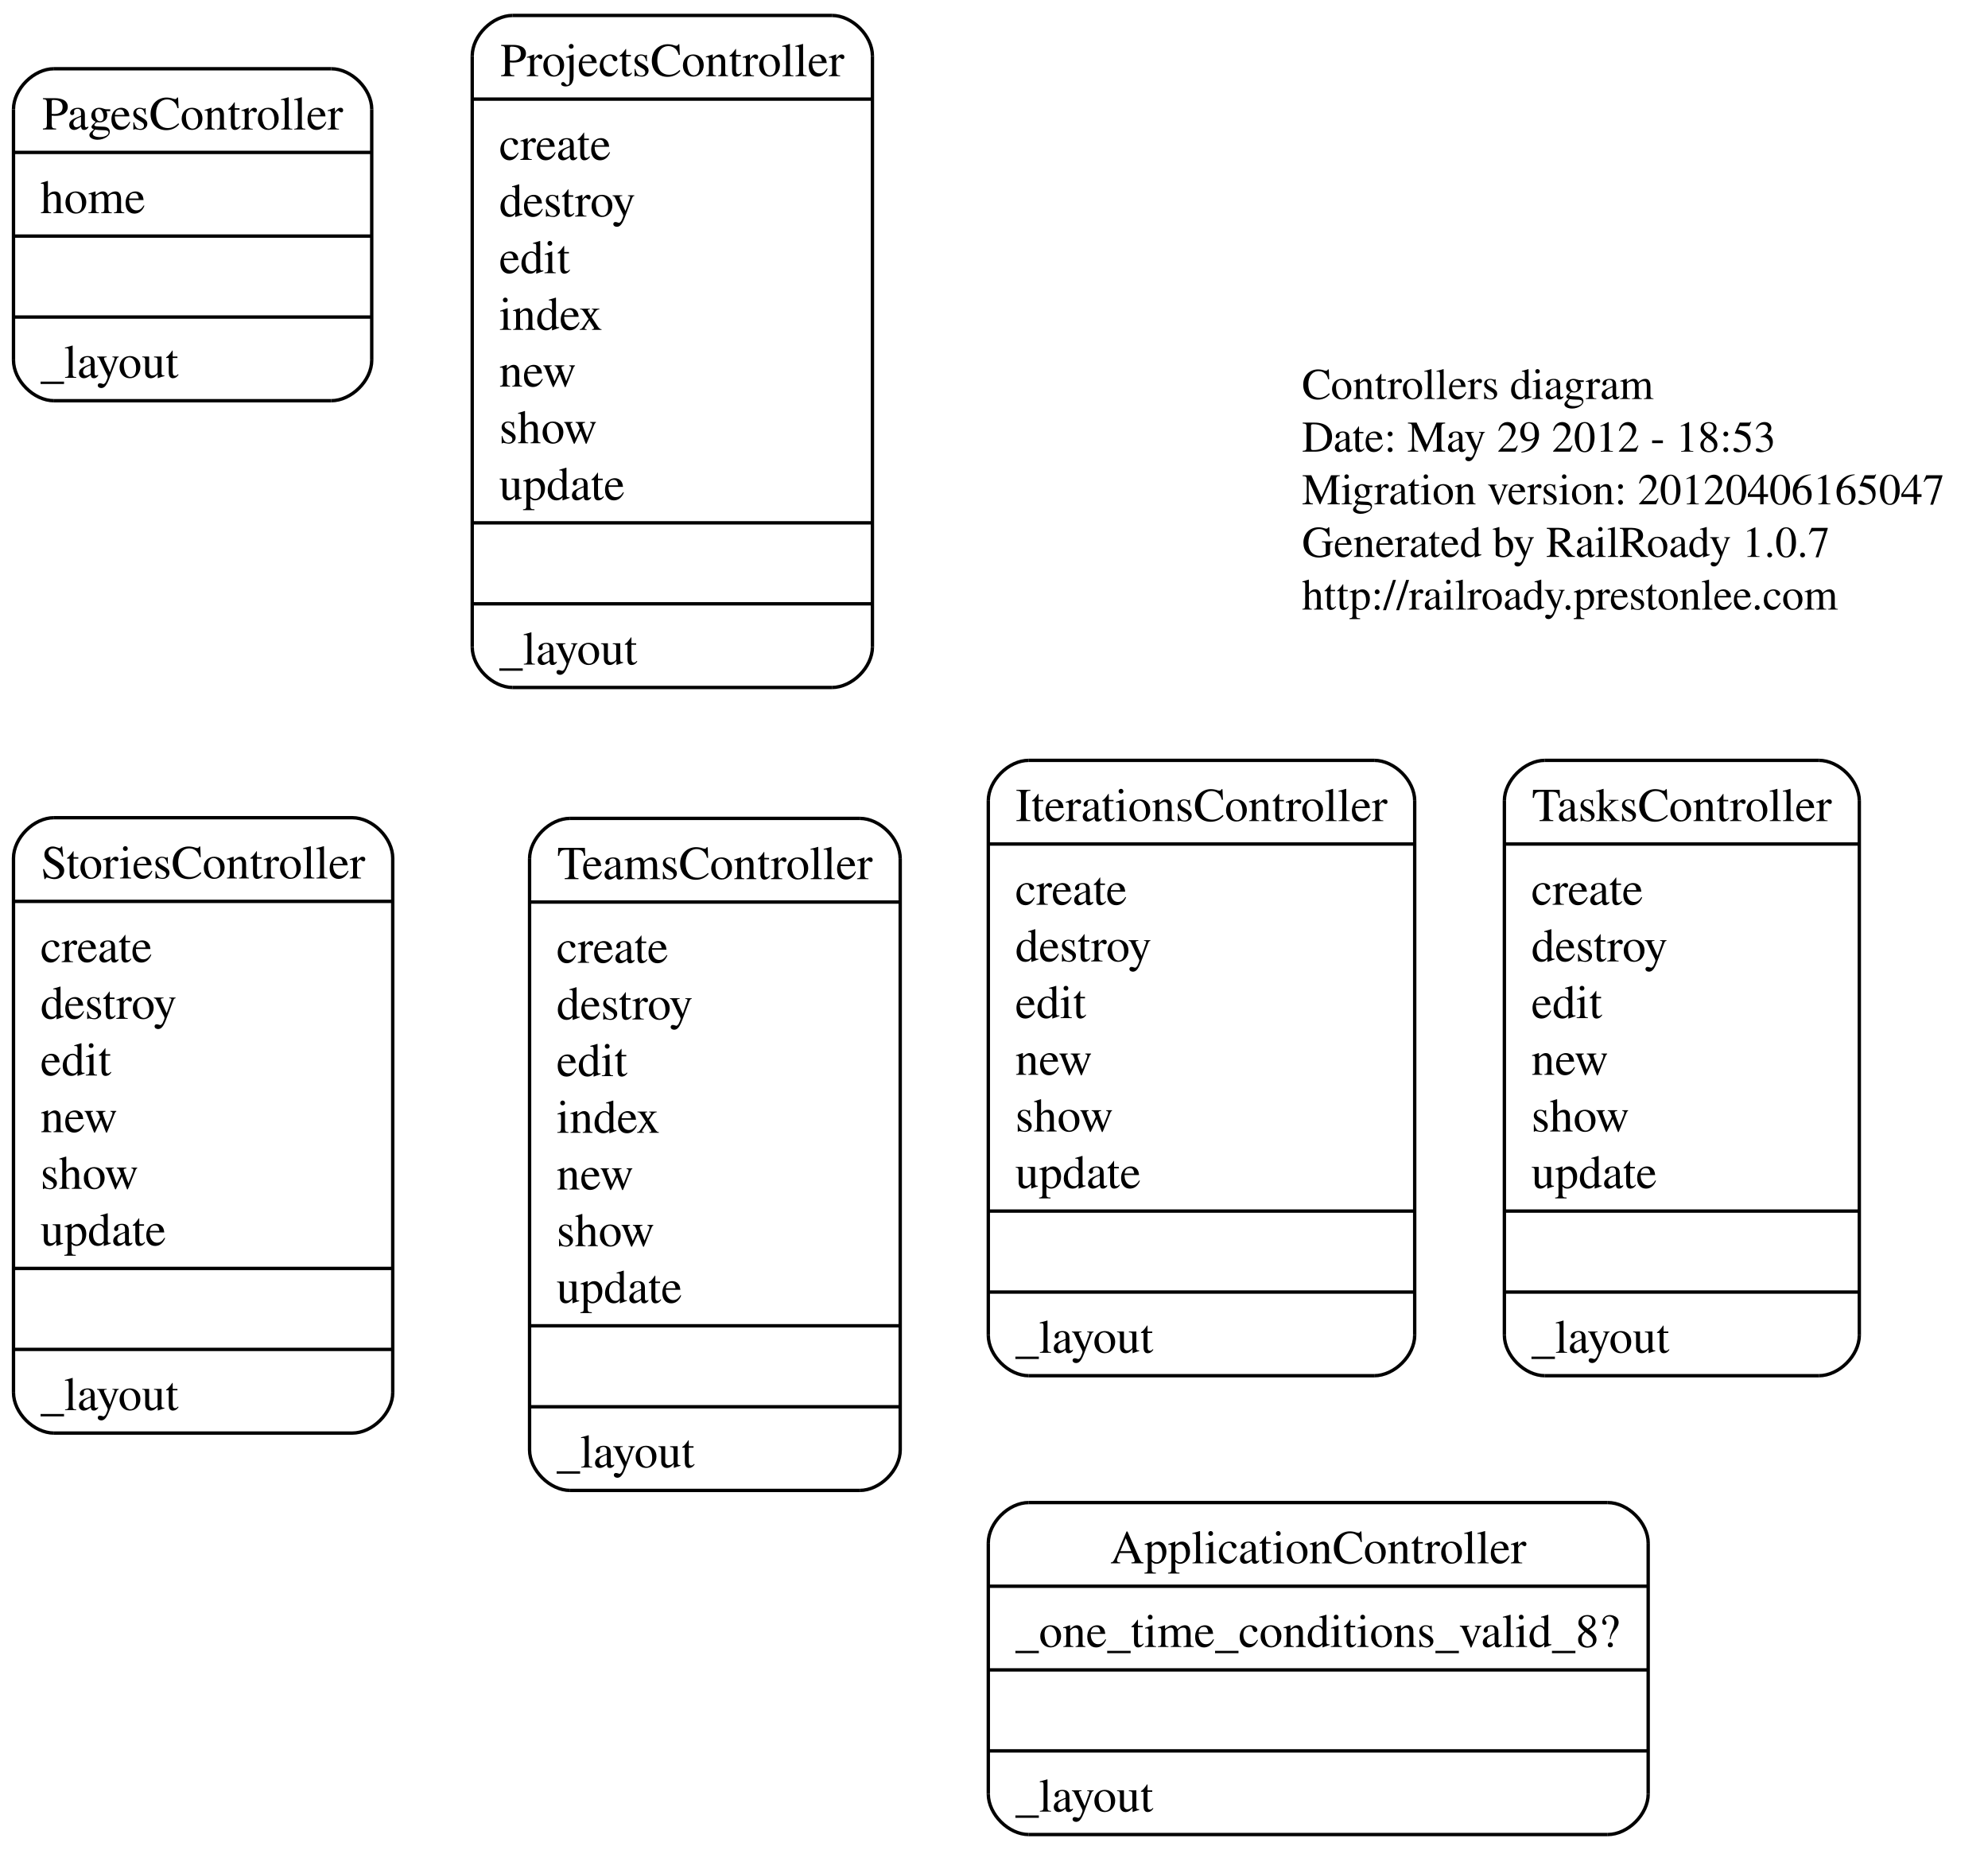
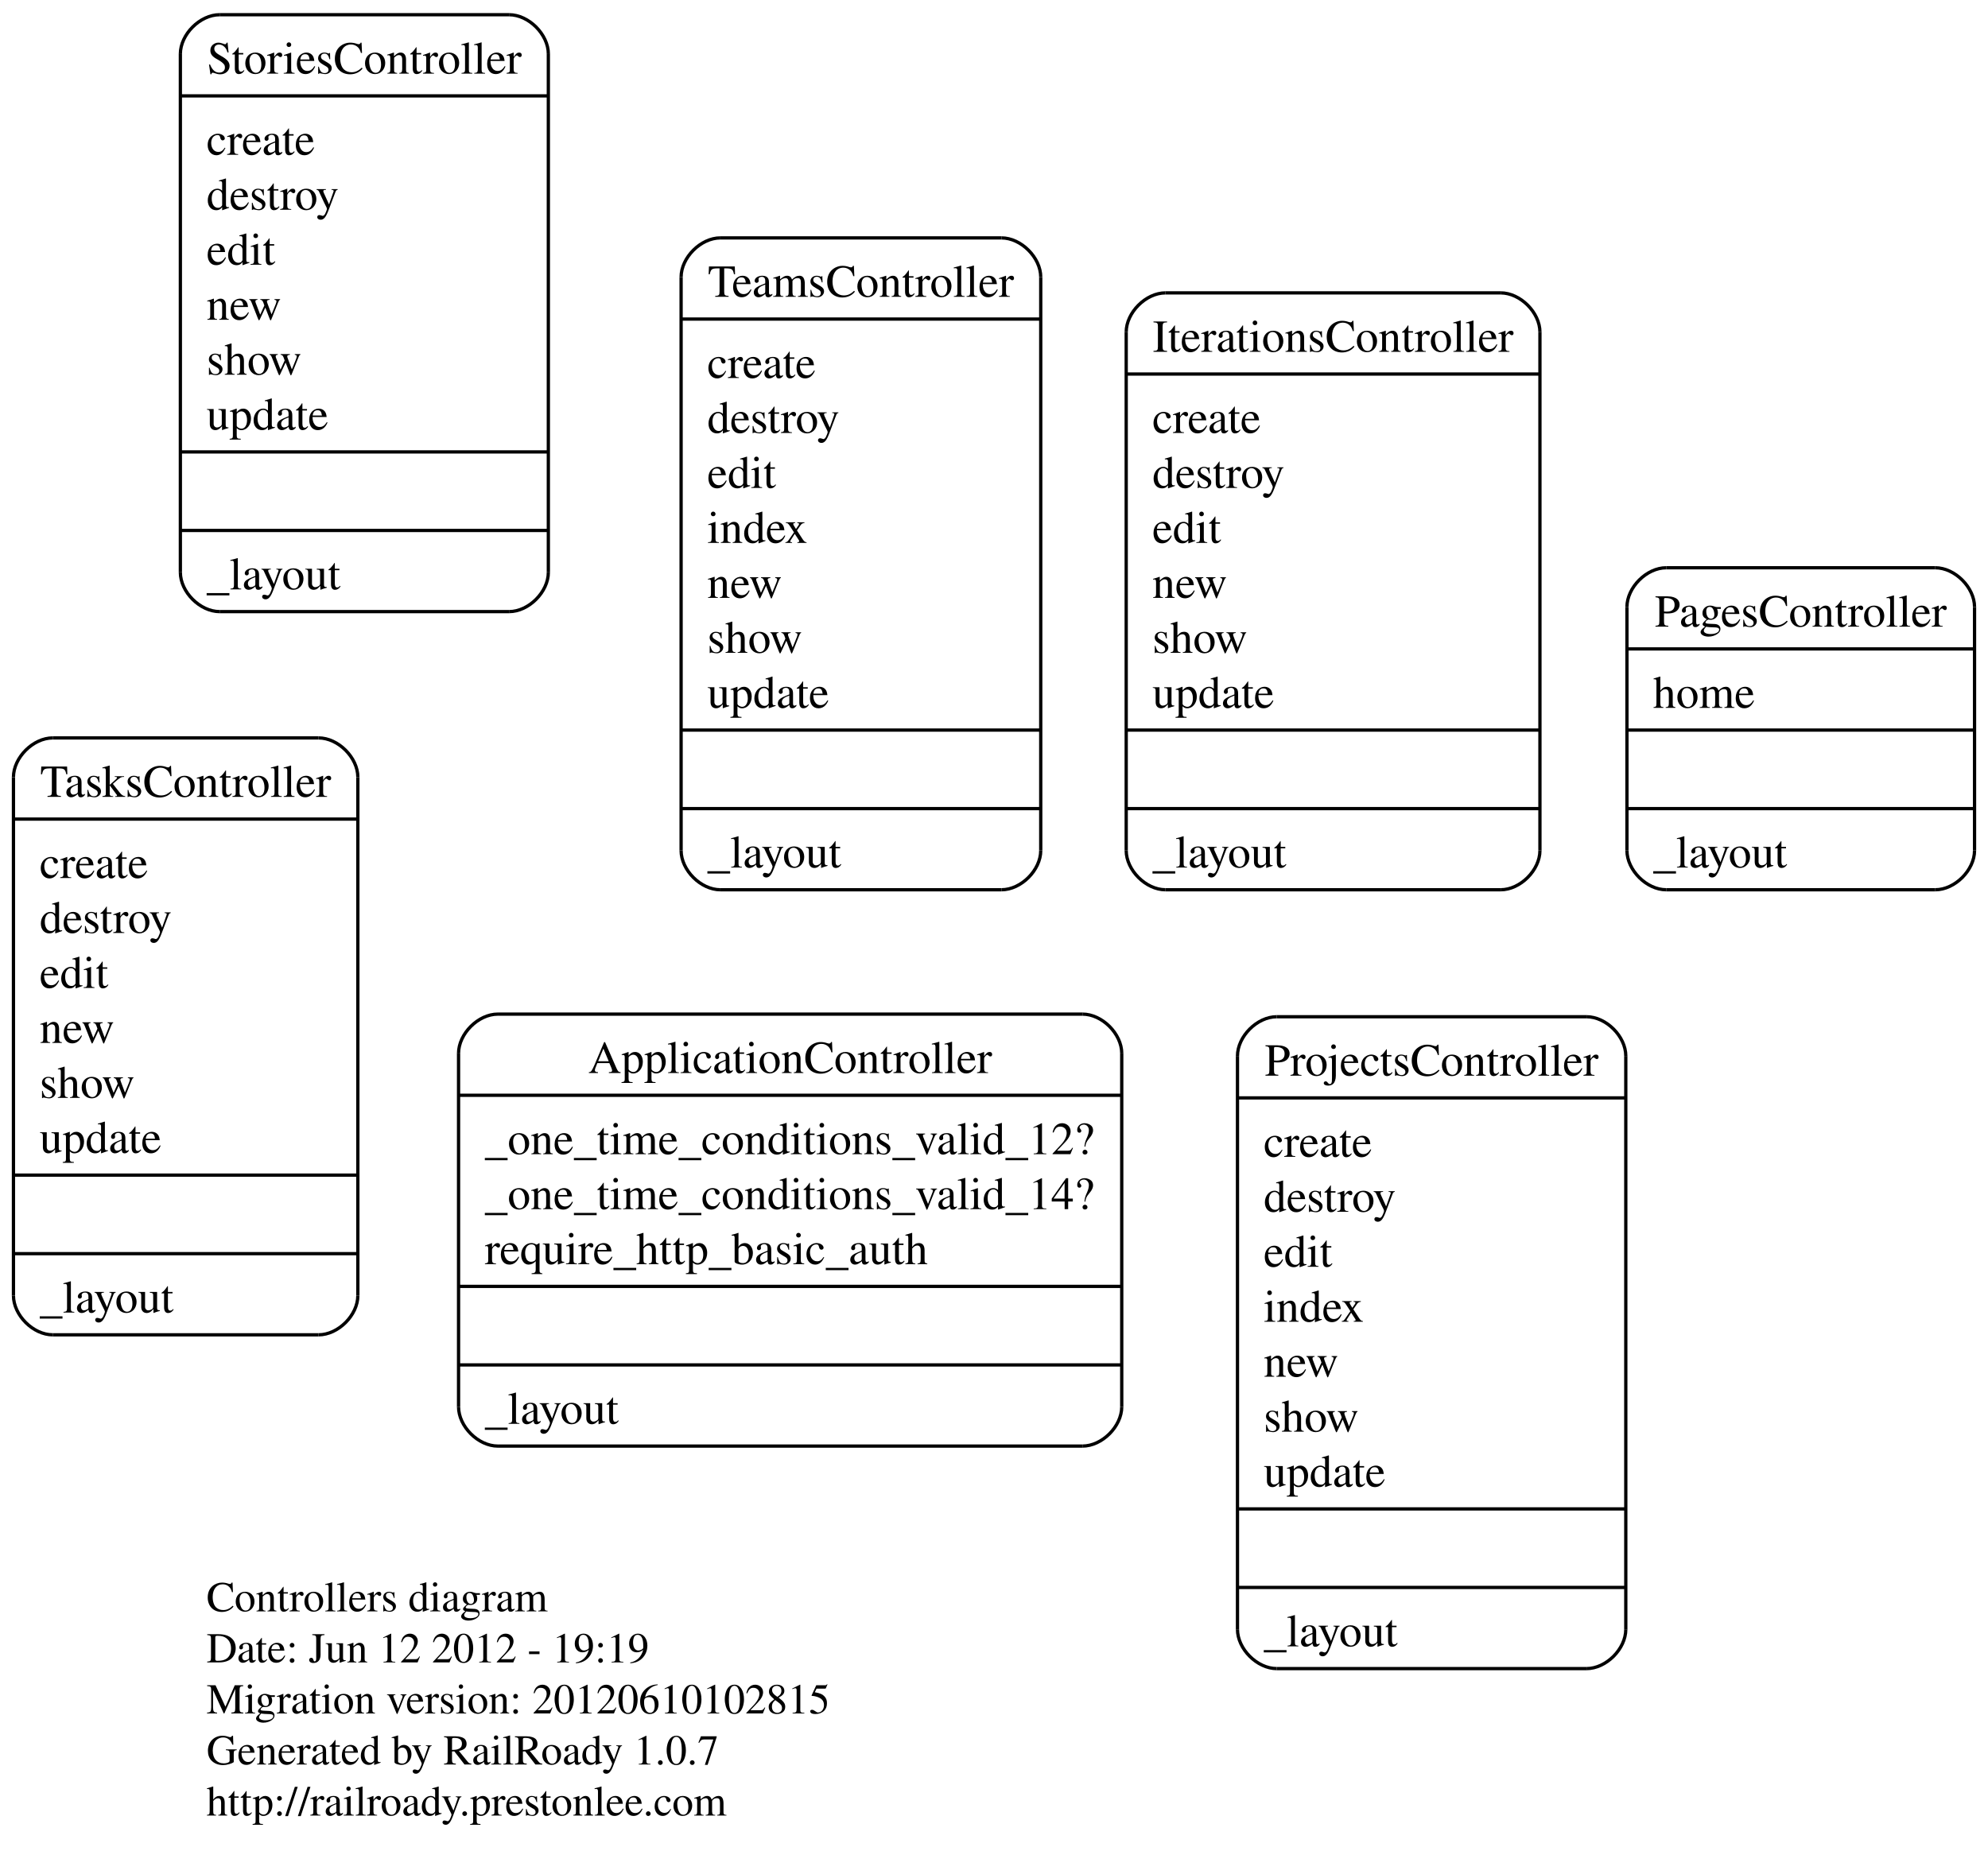
- <svg xmlns="http://www.w3.org/2000/svg" width="589pt" height="548pt" viewBox="0.00 0.00 589.38 548.20">
-   <g id="graph1" class="graph" transform="scale(1 1) rotate(0) translate(4 544.2)">
-     <polygon fill="white" stroke="white" points="-4,5 -4,-544.2 586.375,-544.2 586.375,5 -4,5" />
+ <svg xmlns="http://www.w3.org/2000/svg" width="607pt" height="565pt" viewBox="0.00 0.00 607.21 565.40">
+   <g id="graph1" class="graph" transform="scale(1 1) rotate(0) translate(4 561.4)">
+     <polygon fill="white" stroke="white" points="-4,5 -4,-561.4 604.207,-561.4 604.207,5 -4,5" />
    <g id="node1" class="node">
-       <text text-anchor="start" x="382" y="-426" font-family="Times,serif" font-size="13.00">Controllers diagram</text>
-       <text text-anchor="start" x="382" y="-410.4" font-family="Times,serif" font-size="13.00">Date: May 29 2012 - 18:53</text>
-       <text text-anchor="start" x="382" y="-394.8" font-family="Times,serif" font-size="13.00">Migration version: 20120406165047</text>
-       <text text-anchor="start" x="382" y="-379.2" font-family="Times,serif" font-size="13.00">Generated by RailRoady 1.0.7</text>
-       <text text-anchor="start" x="382" y="-363.6" font-family="Times,serif" font-size="13.00">http://railroady.prestonlee.com</text>
+       <text text-anchor="start" x="59" y="-69" font-family="Times,serif" font-size="13.00">Controllers diagram</text>
+       <text text-anchor="start" x="59" y="-53.4" font-family="Times,serif" font-size="13.00">Date: Jun 12 2012 - 19:19</text>
+       <text text-anchor="start" x="59" y="-37.8" font-family="Times,serif" font-size="13.00">Migration version: 20120610102815</text>
+       <text text-anchor="start" x="59" y="-22.2" font-family="Times,serif" font-size="13.00">Generated by RailRoady 1.0.7</text>
+       <text text-anchor="start" x="59" y="-6.6" font-family="Times,serif" font-size="13.00">http://railroady.prestonlee.com</text>
    </g>
    <g id="node2" class="node">
-       <polyline fill="none" stroke="black" points="301,-0.5 472.635,-0.5 " />
-       <path fill="none" stroke="black" d="M472.635,-0.5C478.635,-0.5 484.635,-6.5 484.635,-12.5" />
-       <polyline fill="none" stroke="black" points="484.635,-12.5 484.635,-86.9 " />
-       <path fill="none" stroke="black" d="M484.635,-86.9C484.635,-92.9 478.635,-98.9 472.635,-98.9" />
-       <polyline fill="none" stroke="black" points="472.635,-98.9 301,-98.9 " />
-       <path fill="none" stroke="black" d="M301,-98.9C295,-98.9 289,-92.9 289,-86.9" />
-       <polyline fill="none" stroke="black" points="289,-86.9 289,-12.5 " />
-       <path fill="none" stroke="black" d="M289,-12.5C289,-6.5 295,-0.5 301,-0.5" />
-       <text text-anchor="middle" x="386.817" y="-80.9" font-family="Times,serif" font-size="14.00">ApplicationController</text>
-       <polyline fill="none" stroke="black" points="289,-74.1 484.635,-74.1 " />
-       <text text-anchor="start" x="297" y="-56.1" font-family="Times,serif" font-size="14.00">_one_time_conditions_valid_8?</text>
-       <polyline fill="none" stroke="black" points="289,-49.3 484.635,-49.3 " />
-       <polyline fill="none" stroke="black" points="289,-25.3 484.635,-25.3 " />
-       <text text-anchor="start" x="297" y="-7.3" font-family="Times,serif" font-size="14.00">_layout</text>
+       <polyline fill="none" stroke="black" points="148,-119.5 326.635,-119.5 " />
+       <path fill="none" stroke="black" d="M326.635,-119.5C332.635,-119.5 338.635,-125.5 338.635,-131.5" />
+       <polyline fill="none" stroke="black" points="338.635,-131.5 338.635,-239.5 " />
+       <path fill="none" stroke="black" d="M338.635,-239.5C338.635,-245.5 332.635,-251.5 326.635,-251.5" />
+       <polyline fill="none" stroke="black" points="326.635,-251.5 148,-251.5 " />
+       <path fill="none" stroke="black" d="M148,-251.5C142,-251.5 136,-245.5 136,-239.5" />
+       <polyline fill="none" stroke="black" points="136,-239.5 136,-131.5 " />
+       <path fill="none" stroke="black" d="M136,-131.5C136,-125.5 142,-119.5 148,-119.5" />
+       <text text-anchor="middle" x="237.317" y="-233.5" font-family="Times,serif" font-size="14.00">ApplicationController</text>
+       <polyline fill="none" stroke="black" points="136,-226.7 338.635,-226.7 " />
+       <text text-anchor="start" x="144" y="-208.7" font-family="Times,serif" font-size="14.00">_one_time_conditions_valid_12?</text>
+       <text text-anchor="start" x="144" y="-191.9" font-family="Times,serif" font-size="14.00">_one_time_conditions_valid_14?</text>
+       <text text-anchor="start" x="144" y="-175.1" font-family="Times,serif" font-size="14.00">require_http_basic_auth</text>
+       <polyline fill="none" stroke="black" points="136,-168.3 338.635,-168.3 " />
+       <polyline fill="none" stroke="black" points="136,-144.3 338.635,-144.3 " />
+       <text text-anchor="start" x="144" y="-126.3" font-family="Times,serif" font-size="14.00">_layout</text>
    </g>
    <g id="node3" class="node">
-       <polyline fill="none" stroke="black" points="301,-136.5 403.414,-136.5 " />
-       <path fill="none" stroke="black" d="M403.414,-136.5C409.414,-136.5 415.414,-142.5 415.414,-148.5" />
-       <polyline fill="none" stroke="black" points="415.414,-148.5 415.414,-306.9 " />
-       <path fill="none" stroke="black" d="M415.414,-306.9C415.414,-312.9 409.414,-318.9 403.414,-318.9" />
-       <polyline fill="none" stroke="black" points="403.414,-318.9 301,-318.9 " />
-       <path fill="none" stroke="black" d="M301,-318.9C295,-318.9 289,-312.9 289,-306.9" />
-       <polyline fill="none" stroke="black" points="289,-306.9 289,-148.5 " />
-       <path fill="none" stroke="black" d="M289,-148.5C289,-142.5 295,-136.5 301,-136.5" />
-       <text text-anchor="middle" x="352.207" y="-300.9" font-family="Times,serif" font-size="14.00">IterationsController</text>
-       <polyline fill="none" stroke="black" points="289,-294.1 415.414,-294.1 " />
-       <text text-anchor="start" x="297" y="-276.1" font-family="Times,serif" font-size="14.00">create</text>
-       <text text-anchor="start" x="297" y="-259.3" font-family="Times,serif" font-size="14.00">destroy</text>
-       <text text-anchor="start" x="297" y="-242.5" font-family="Times,serif" font-size="14.00">edit</text>
-       <text text-anchor="start" x="297" y="-225.7" font-family="Times,serif" font-size="14.00">new</text>
-       <text text-anchor="start" x="297" y="-208.9" font-family="Times,serif" font-size="14.00">show</text>
-       <text text-anchor="start" x="297" y="-192.1" font-family="Times,serif" font-size="14.00">update</text>
-       <polyline fill="none" stroke="black" points="289,-185.3 415.414,-185.3 " />
-       <polyline fill="none" stroke="black" points="289,-161.3 415.414,-161.3 " />
-       <text text-anchor="start" x="297" y="-143.3" font-family="Times,serif" font-size="14.00">_layout</text>
+       <polyline fill="none" stroke="black" points="352,-289.5 454.414,-289.5 " />
+       <path fill="none" stroke="black" d="M454.414,-289.5C460.414,-289.5 466.414,-295.5 466.414,-301.5" />
+       <polyline fill="none" stroke="black" points="466.414,-301.5 466.414,-459.9 " />
+       <path fill="none" stroke="black" d="M466.414,-459.9C466.414,-465.9 460.414,-471.9 454.414,-471.9" />
+       <polyline fill="none" stroke="black" points="454.414,-471.9 352,-471.9 " />
+       <path fill="none" stroke="black" d="M352,-471.9C346,-471.9 340,-465.9 340,-459.9" />
+       <polyline fill="none" stroke="black" points="340,-459.9 340,-301.5 " />
+       <path fill="none" stroke="black" d="M340,-301.5C340,-295.5 346,-289.5 352,-289.5" />
+       <text text-anchor="middle" x="403.207" y="-453.9" font-family="Times,serif" font-size="14.00">IterationsController</text>
+       <polyline fill="none" stroke="black" points="340,-447.1 466.414,-447.1 " />
+       <text text-anchor="start" x="348" y="-429.1" font-family="Times,serif" font-size="14.00">create</text>
+       <text text-anchor="start" x="348" y="-412.3" font-family="Times,serif" font-size="14.00">destroy</text>
+       <text text-anchor="start" x="348" y="-395.5" font-family="Times,serif" font-size="14.00">edit</text>
+       <text text-anchor="start" x="348" y="-378.7" font-family="Times,serif" font-size="14.00">new</text>
+       <text text-anchor="start" x="348" y="-361.9" font-family="Times,serif" font-size="14.00">show</text>
+       <text text-anchor="start" x="348" y="-345.1" font-family="Times,serif" font-size="14.00">update</text>
+       <polyline fill="none" stroke="black" points="340,-338.3 466.414,-338.3 " />
+       <polyline fill="none" stroke="black" points="340,-314.3 466.414,-314.3 " />
+       <text text-anchor="start" x="348" y="-296.3" font-family="Times,serif" font-size="14.00">_layout</text>
    </g>
    <g id="node4" class="node">
-       <polyline fill="none" stroke="black" points="12,-425.5 94.207,-425.5 " />
-       <path fill="none" stroke="black" d="M94.207,-425.5C100.207,-425.5 106.207,-431.5 106.207,-437.5" />
-       <polyline fill="none" stroke="black" points="106.207,-437.5 106.207,-511.9 " />
-       <path fill="none" stroke="black" d="M106.207,-511.9C106.207,-517.9 100.207,-523.9 94.207,-523.9" />
-       <polyline fill="none" stroke="black" points="94.207,-523.9 12,-523.9 " />
-       <path fill="none" stroke="black" d="M12,-523.9C6,-523.9 2.84217e-14,-517.9 2.84217e-14,-511.9" />
-       <polyline fill="none" stroke="black" points="2.84217e-14,-511.9 2.84217e-14,-437.5 " />
-       <path fill="none" stroke="black" d="M2.84217e-14,-437.5C2.84217e-14,-431.5 6,-425.5 12,-425.5" />
-       <text text-anchor="middle" x="53.103" y="-505.9" font-family="Times,serif" font-size="14.00">PagesController</text>
-       <polyline fill="none" stroke="black" points="2.84217e-14,-499.1 106.207,-499.1 " />
-       <text text-anchor="start" x="8" y="-481.1" font-family="Times,serif" font-size="14.00">home</text>
-       <polyline fill="none" stroke="black" points="2.84217e-14,-474.3 106.207,-474.3 " />
-       <polyline fill="none" stroke="black" points="2.84217e-14,-450.3 106.207,-450.3 " />
-       <text text-anchor="start" x="8" y="-432.3" font-family="Times,serif" font-size="14.00">_layout</text>
+       <polyline fill="none" stroke="black" points="505,-289.5 587.207,-289.5 " />
+       <path fill="none" stroke="black" d="M587.207,-289.5C593.207,-289.5 599.207,-295.5 599.207,-301.5" />
+       <polyline fill="none" stroke="black" points="599.207,-301.5 599.207,-375.9 " />
+       <path fill="none" stroke="black" d="M599.207,-375.9C599.207,-381.9 593.207,-387.9 587.207,-387.9" />
+       <polyline fill="none" stroke="black" points="587.207,-387.9 505,-387.9 " />
+       <path fill="none" stroke="black" d="M505,-387.9C499,-387.9 493,-381.9 493,-375.9" />
+       <polyline fill="none" stroke="black" points="493,-375.9 493,-301.5 " />
+       <path fill="none" stroke="black" d="M493,-301.5C493,-295.5 499,-289.5 505,-289.5" />
+       <text text-anchor="middle" x="546.104" y="-369.9" font-family="Times,serif" font-size="14.00">PagesController</text>
+       <polyline fill="none" stroke="black" points="493,-363.1 599.207,-363.1 " />
+       <text text-anchor="start" x="501" y="-345.1" font-family="Times,serif" font-size="14.00">home</text>
+       <polyline fill="none" stroke="black" points="493,-338.3 599.207,-338.3 " />
+       <polyline fill="none" stroke="black" points="493,-314.3 599.207,-314.3 " />
+       <text text-anchor="start" x="501" y="-296.3" font-family="Times,serif" font-size="14.00">_layout</text>
    </g>
    <g id="node5" class="node">
-       <polyline fill="none" stroke="black" points="148,-340.5 242.648,-340.5 " />
-       <path fill="none" stroke="black" d="M242.648,-340.5C248.648,-340.5 254.648,-346.5 254.648,-352.5" />
-       <polyline fill="none" stroke="black" points="254.648,-352.5 254.648,-527.7 " />
-       <path fill="none" stroke="black" d="M254.648,-527.7C254.648,-533.7 248.648,-539.7 242.648,-539.7" />
-       <polyline fill="none" stroke="black" points="242.648,-539.7 148,-539.7 " />
-       <path fill="none" stroke="black" d="M148,-539.7C142,-539.7 136,-533.7 136,-527.7" />
-       <polyline fill="none" stroke="black" points="136,-527.7 136,-352.5 " />
-       <path fill="none" stroke="black" d="M136,-352.5C136,-346.5 142,-340.5 148,-340.5" />
-       <text text-anchor="middle" x="195.324" y="-521.7" font-family="Times,serif" font-size="14.00">ProjectsController</text>
-       <polyline fill="none" stroke="black" points="136,-514.9 254.648,-514.9 " />
-       <text text-anchor="start" x="144" y="-496.9" font-family="Times,serif" font-size="14.00">create</text>
-       <text text-anchor="start" x="144" y="-480.1" font-family="Times,serif" font-size="14.00">destroy</text>
-       <text text-anchor="start" x="144" y="-463.3" font-family="Times,serif" font-size="14.00">edit</text>
-       <text text-anchor="start" x="144" y="-446.5" font-family="Times,serif" font-size="14.00">index</text>
-       <text text-anchor="start" x="144" y="-429.7" font-family="Times,serif" font-size="14.00">new</text>
-       <text text-anchor="start" x="144" y="-412.9" font-family="Times,serif" font-size="14.00">show</text>
-       <text text-anchor="start" x="144" y="-396.1" font-family="Times,serif" font-size="14.00">update</text>
-       <polyline fill="none" stroke="black" points="136,-389.3 254.648,-389.3 " />
-       <polyline fill="none" stroke="black" points="136,-365.3 254.648,-365.3 " />
-       <text text-anchor="start" x="144" y="-347.3" font-family="Times,serif" font-size="14.00">_layout</text>
+       <polyline fill="none" stroke="black" points="386,-51.5 480.648,-51.5 " />
+       <path fill="none" stroke="black" d="M480.648,-51.5C486.648,-51.5 492.648,-57.5 492.648,-63.5" />
+       <polyline fill="none" stroke="black" points="492.648,-63.5 492.648,-238.7 " />
+       <path fill="none" stroke="black" d="M492.648,-238.7C492.648,-244.7 486.648,-250.7 480.648,-250.7" />
+       <polyline fill="none" stroke="black" points="480.648,-250.7 386,-250.7 " />
+       <path fill="none" stroke="black" d="M386,-250.7C380,-250.7 374,-244.7 374,-238.7" />
+       <polyline fill="none" stroke="black" points="374,-238.7 374,-63.5 " />
+       <path fill="none" stroke="black" d="M374,-63.5C374,-57.5 380,-51.5 386,-51.5" />
+       <text text-anchor="middle" x="433.324" y="-232.7" font-family="Times,serif" font-size="14.00">ProjectsController</text>
+       <polyline fill="none" stroke="black" points="374,-225.9 492.648,-225.9 " />
+       <text text-anchor="start" x="382" y="-207.9" font-family="Times,serif" font-size="14.00">create</text>
+       <text text-anchor="start" x="382" y="-191.1" font-family="Times,serif" font-size="14.00">destroy</text>
+       <text text-anchor="start" x="382" y="-174.3" font-family="Times,serif" font-size="14.00">edit</text>
+       <text text-anchor="start" x="382" y="-157.5" font-family="Times,serif" font-size="14.00">index</text>
+       <text text-anchor="start" x="382" y="-140.7" font-family="Times,serif" font-size="14.00">new</text>
+       <text text-anchor="start" x="382" y="-123.9" font-family="Times,serif" font-size="14.00">show</text>
+       <text text-anchor="start" x="382" y="-107.1" font-family="Times,serif" font-size="14.00">update</text>
+       <polyline fill="none" stroke="black" points="374,-100.3 492.648,-100.3 " />
+       <polyline fill="none" stroke="black" points="374,-76.3 492.648,-76.3 " />
+       <text text-anchor="start" x="382" y="-58.3" font-family="Times,serif" font-size="14.00">_layout</text>
    </g>
    <g id="node6" class="node">
-       <polyline fill="none" stroke="black" points="12,-119.5 100.435,-119.5 " />
-       <path fill="none" stroke="black" d="M100.435,-119.5C106.435,-119.5 112.435,-125.5 112.435,-131.5" />
-       <polyline fill="none" stroke="black" points="112.435,-131.5 112.435,-289.9 " />
-       <path fill="none" stroke="black" d="M112.435,-289.9C112.435,-295.9 106.435,-301.9 100.435,-301.9" />
-       <polyline fill="none" stroke="black" points="100.435,-301.9 12,-301.9 " />
-       <path fill="none" stroke="black" d="M12,-301.9C6,-301.9 2.84217e-14,-295.9 2.84217e-14,-289.9" />
-       <polyline fill="none" stroke="black" points="2.84217e-14,-289.9 2.84217e-14,-131.5 " />
-       <path fill="none" stroke="black" d="M2.84217e-14,-131.5C2.84217e-14,-125.5 6,-119.5 12,-119.5" />
-       <text text-anchor="middle" x="56.217" y="-283.9" font-family="Times,serif" font-size="14.00">StoriesController</text>
-       <polyline fill="none" stroke="black" points="2.84217e-14,-277.1 112.435,-277.1 " />
-       <text text-anchor="start" x="8" y="-259.1" font-family="Times,serif" font-size="14.00">create</text>
-       <text text-anchor="start" x="8" y="-242.3" font-family="Times,serif" font-size="14.00">destroy</text>
-       <text text-anchor="start" x="8" y="-225.5" font-family="Times,serif" font-size="14.00">edit</text>
-       <text text-anchor="start" x="8" y="-208.7" font-family="Times,serif" font-size="14.00">new</text>
-       <text text-anchor="start" x="8" y="-191.9" font-family="Times,serif" font-size="14.00">show</text>
-       <text text-anchor="start" x="8" y="-175.1" font-family="Times,serif" font-size="14.00">update</text>
-       <polyline fill="none" stroke="black" points="2.84217e-14,-168.3 112.435,-168.3 " />
-       <polyline fill="none" stroke="black" points="2.84217e-14,-144.3 112.435,-144.3 " />
-       <text text-anchor="start" x="8" y="-126.3" font-family="Times,serif" font-size="14.00">_layout</text>
+       <polyline fill="none" stroke="black" points="63,-374.5 151.435,-374.5 " />
+       <path fill="none" stroke="black" d="M151.435,-374.5C157.435,-374.5 163.435,-380.5 163.435,-386.5" />
+       <polyline fill="none" stroke="black" points="163.435,-386.5 163.435,-544.9 " />
+       <path fill="none" stroke="black" d="M163.435,-544.9C163.435,-550.9 157.435,-556.9 151.435,-556.9" />
+       <polyline fill="none" stroke="black" points="151.435,-556.9 63,-556.9 " />
+       <path fill="none" stroke="black" d="M63,-556.9C57,-556.9 51,-550.9 51,-544.9" />
+       <polyline fill="none" stroke="black" points="51,-544.9 51,-386.5 " />
+       <path fill="none" stroke="black" d="M51,-386.5C51,-380.5 57,-374.5 63,-374.5" />
+       <text text-anchor="middle" x="107.217" y="-538.9" font-family="Times,serif" font-size="14.00">StoriesController</text>
+       <polyline fill="none" stroke="black" points="51,-532.1 163.435,-532.1 " />
+       <text text-anchor="start" x="59" y="-514.1" font-family="Times,serif" font-size="14.00">create</text>
+       <text text-anchor="start" x="59" y="-497.3" font-family="Times,serif" font-size="14.00">destroy</text>
+       <text text-anchor="start" x="59" y="-480.5" font-family="Times,serif" font-size="14.00">edit</text>
+       <text text-anchor="start" x="59" y="-463.7" font-family="Times,serif" font-size="14.00">new</text>
+       <text text-anchor="start" x="59" y="-446.9" font-family="Times,serif" font-size="14.00">show</text>
+       <text text-anchor="start" x="59" y="-430.1" font-family="Times,serif" font-size="14.00">update</text>
+       <polyline fill="none" stroke="black" points="51,-423.3 163.435,-423.3 " />
+       <polyline fill="none" stroke="black" points="51,-399.3 163.435,-399.3 " />
+       <text text-anchor="start" x="59" y="-381.3" font-family="Times,serif" font-size="14.00">_layout</text>
    </g>
    <g id="node7" class="node">
-       <polyline fill="none" stroke="black" points="454,-136.5 535.229,-136.5 " />
-       <path fill="none" stroke="black" d="M535.229,-136.5C541.229,-136.5 547.229,-142.5 547.229,-148.5" />
-       <polyline fill="none" stroke="black" points="547.229,-148.5 547.229,-306.9 " />
-       <path fill="none" stroke="black" d="M547.229,-306.9C547.229,-312.9 541.229,-318.9 535.229,-318.9" />
-       <polyline fill="none" stroke="black" points="535.229,-318.9 454,-318.9 " />
-       <path fill="none" stroke="black" d="M454,-318.9C448,-318.9 442,-312.9 442,-306.9" />
-       <polyline fill="none" stroke="black" points="442,-306.9 442,-148.5 " />
-       <path fill="none" stroke="black" d="M442,-148.5C442,-142.5 448,-136.5 454,-136.5" />
-       <text text-anchor="middle" x="494.615" y="-300.9" font-family="Times,serif" font-size="14.00">TasksController</text>
-       <polyline fill="none" stroke="black" points="442,-294.1 547.229,-294.1 " />
-       <text text-anchor="start" x="450" y="-276.1" font-family="Times,serif" font-size="14.00">create</text>
-       <text text-anchor="start" x="450" y="-259.3" font-family="Times,serif" font-size="14.00">destroy</text>
-       <text text-anchor="start" x="450" y="-242.5" font-family="Times,serif" font-size="14.00">edit</text>
-       <text text-anchor="start" x="450" y="-225.7" font-family="Times,serif" font-size="14.00">new</text>
-       <text text-anchor="start" x="450" y="-208.9" font-family="Times,serif" font-size="14.00">show</text>
-       <text text-anchor="start" x="450" y="-192.1" font-family="Times,serif" font-size="14.00">update</text>
-       <polyline fill="none" stroke="black" points="442,-185.3 547.229,-185.3 " />
-       <polyline fill="none" stroke="black" points="442,-161.3 547.229,-161.3 " />
-       <text text-anchor="start" x="450" y="-143.3" font-family="Times,serif" font-size="14.00">_layout</text>
+       <polyline fill="none" stroke="black" points="12,-153.5 93.23,-153.5 " />
+       <path fill="none" stroke="black" d="M93.23,-153.5C99.23,-153.5 105.229,-159.5 105.229,-165.5" />
+       <polyline fill="none" stroke="black" points="105.229,-165.5 105.229,-323.9 " />
+       <path fill="none" stroke="black" d="M105.229,-323.9C105.229,-329.9 99.23,-335.9 93.23,-335.9" />
+       <polyline fill="none" stroke="black" points="93.23,-335.9 12,-335.9 " />
+       <path fill="none" stroke="black" d="M12,-335.9C6,-335.9 -2.84217e-14,-329.9 -2.84217e-14,-323.9" />
+       <polyline fill="none" stroke="black" points="-2.84217e-14,-323.9 -2.84217e-14,-165.5 " />
+       <path fill="none" stroke="black" d="M-2.84217e-14,-165.5C-2.84217e-14,-159.5 6,-153.5 12,-153.5" />
+       <text text-anchor="middle" x="52.615" y="-317.9" font-family="Times,serif" font-size="14.00">TasksController</text>
+       <polyline fill="none" stroke="black" points="-2.84217e-14,-311.1 105.229,-311.1 " />
+       <text text-anchor="start" x="8" y="-293.1" font-family="Times,serif" font-size="14.00">create</text>
+       <text text-anchor="start" x="8" y="-276.3" font-family="Times,serif" font-size="14.00">destroy</text>
+       <text text-anchor="start" x="8" y="-259.5" font-family="Times,serif" font-size="14.00">edit</text>
+       <text text-anchor="start" x="8" y="-242.7" font-family="Times,serif" font-size="14.00">new</text>
+       <text text-anchor="start" x="8" y="-225.9" font-family="Times,serif" font-size="14.00">show</text>
+       <text text-anchor="start" x="8" y="-209.1" font-family="Times,serif" font-size="14.00">update</text>
+       <polyline fill="none" stroke="black" points="-2.84217e-14,-202.3 105.229,-202.3 " />
+       <polyline fill="none" stroke="black" points="-2.84217e-14,-178.3 105.229,-178.3 " />
+       <text text-anchor="start" x="8" y="-160.3" font-family="Times,serif" font-size="14.00">_layout</text>
    </g>
    <g id="node8" class="node">
-       <polyline fill="none" stroke="black" points="165,-102.5 250.885,-102.5 " />
-       <path fill="none" stroke="black" d="M250.885,-102.5C256.885,-102.5 262.885,-108.5 262.885,-114.5" />
-       <polyline fill="none" stroke="black" points="262.885,-114.5 262.885,-289.7 " />
-       <path fill="none" stroke="black" d="M262.885,-289.7C262.885,-295.7 256.885,-301.7 250.885,-301.7" />
-       <polyline fill="none" stroke="black" points="250.885,-301.7 165,-301.7 " />
-       <path fill="none" stroke="black" d="M165,-301.7C159,-301.7 153,-295.7 153,-289.7" />
-       <polyline fill="none" stroke="black" points="153,-289.7 153,-114.5 " />
-       <path fill="none" stroke="black" d="M153,-114.5C153,-108.5 159,-102.5 165,-102.5" />
-       <text text-anchor="middle" x="207.942" y="-283.7" font-family="Times,serif" font-size="14.00">TeamsController</text>
-       <polyline fill="none" stroke="black" points="153,-276.9 262.885,-276.9 " />
-       <text text-anchor="start" x="161" y="-258.9" font-family="Times,serif" font-size="14.00">create</text>
-       <text text-anchor="start" x="161" y="-242.1" font-family="Times,serif" font-size="14.00">destroy</text>
-       <text text-anchor="start" x="161" y="-225.3" font-family="Times,serif" font-size="14.00">edit</text>
-       <text text-anchor="start" x="161" y="-208.5" font-family="Times,serif" font-size="14.00">index</text>
-       <text text-anchor="start" x="161" y="-191.7" font-family="Times,serif" font-size="14.00">new</text>
-       <text text-anchor="start" x="161" y="-174.9" font-family="Times,serif" font-size="14.00">show</text>
-       <text text-anchor="start" x="161" y="-158.1" font-family="Times,serif" font-size="14.00">update</text>
-       <polyline fill="none" stroke="black" points="153,-151.3 262.885,-151.3 " />
-       <polyline fill="none" stroke="black" points="153,-127.3 262.885,-127.3 " />
-       <text text-anchor="start" x="161" y="-109.3" font-family="Times,serif" font-size="14.00">_layout</text>
+       <polyline fill="none" stroke="black" points="216,-289.5 301.885,-289.5 " />
+       <path fill="none" stroke="black" d="M301.885,-289.5C307.885,-289.5 313.885,-295.5 313.885,-301.5" />
+       <polyline fill="none" stroke="black" points="313.885,-301.5 313.885,-476.7 " />
+       <path fill="none" stroke="black" d="M313.885,-476.7C313.885,-482.7 307.885,-488.7 301.885,-488.7" />
+       <polyline fill="none" stroke="black" points="301.885,-488.7 216,-488.7 " />
+       <path fill="none" stroke="black" d="M216,-488.7C210,-488.7 204,-482.7 204,-476.7" />
+       <polyline fill="none" stroke="black" points="204,-476.7 204,-301.5 " />
+       <path fill="none" stroke="black" d="M204,-301.5C204,-295.5 210,-289.5 216,-289.5" />
+       <text text-anchor="middle" x="258.942" y="-470.7" font-family="Times,serif" font-size="14.00">TeamsController</text>
+       <polyline fill="none" stroke="black" points="204,-463.9 313.885,-463.9 " />
+       <text text-anchor="start" x="212" y="-445.9" font-family="Times,serif" font-size="14.00">create</text>
+       <text text-anchor="start" x="212" y="-429.1" font-family="Times,serif" font-size="14.00">destroy</text>
+       <text text-anchor="start" x="212" y="-412.3" font-family="Times,serif" font-size="14.00">edit</text>
+       <text text-anchor="start" x="212" y="-395.5" font-family="Times,serif" font-size="14.00">index</text>
+       <text text-anchor="start" x="212" y="-378.7" font-family="Times,serif" font-size="14.00">new</text>
+       <text text-anchor="start" x="212" y="-361.9" font-family="Times,serif" font-size="14.00">show</text>
+       <text text-anchor="start" x="212" y="-345.1" font-family="Times,serif" font-size="14.00">update</text>
+       <polyline fill="none" stroke="black" points="204,-338.3 313.885,-338.3 " />
+       <polyline fill="none" stroke="black" points="204,-314.3 313.885,-314.3 " />
+       <text text-anchor="start" x="212" y="-296.3" font-family="Times,serif" font-size="14.00">_layout</text>
    </g>
  </g>
</svg>
